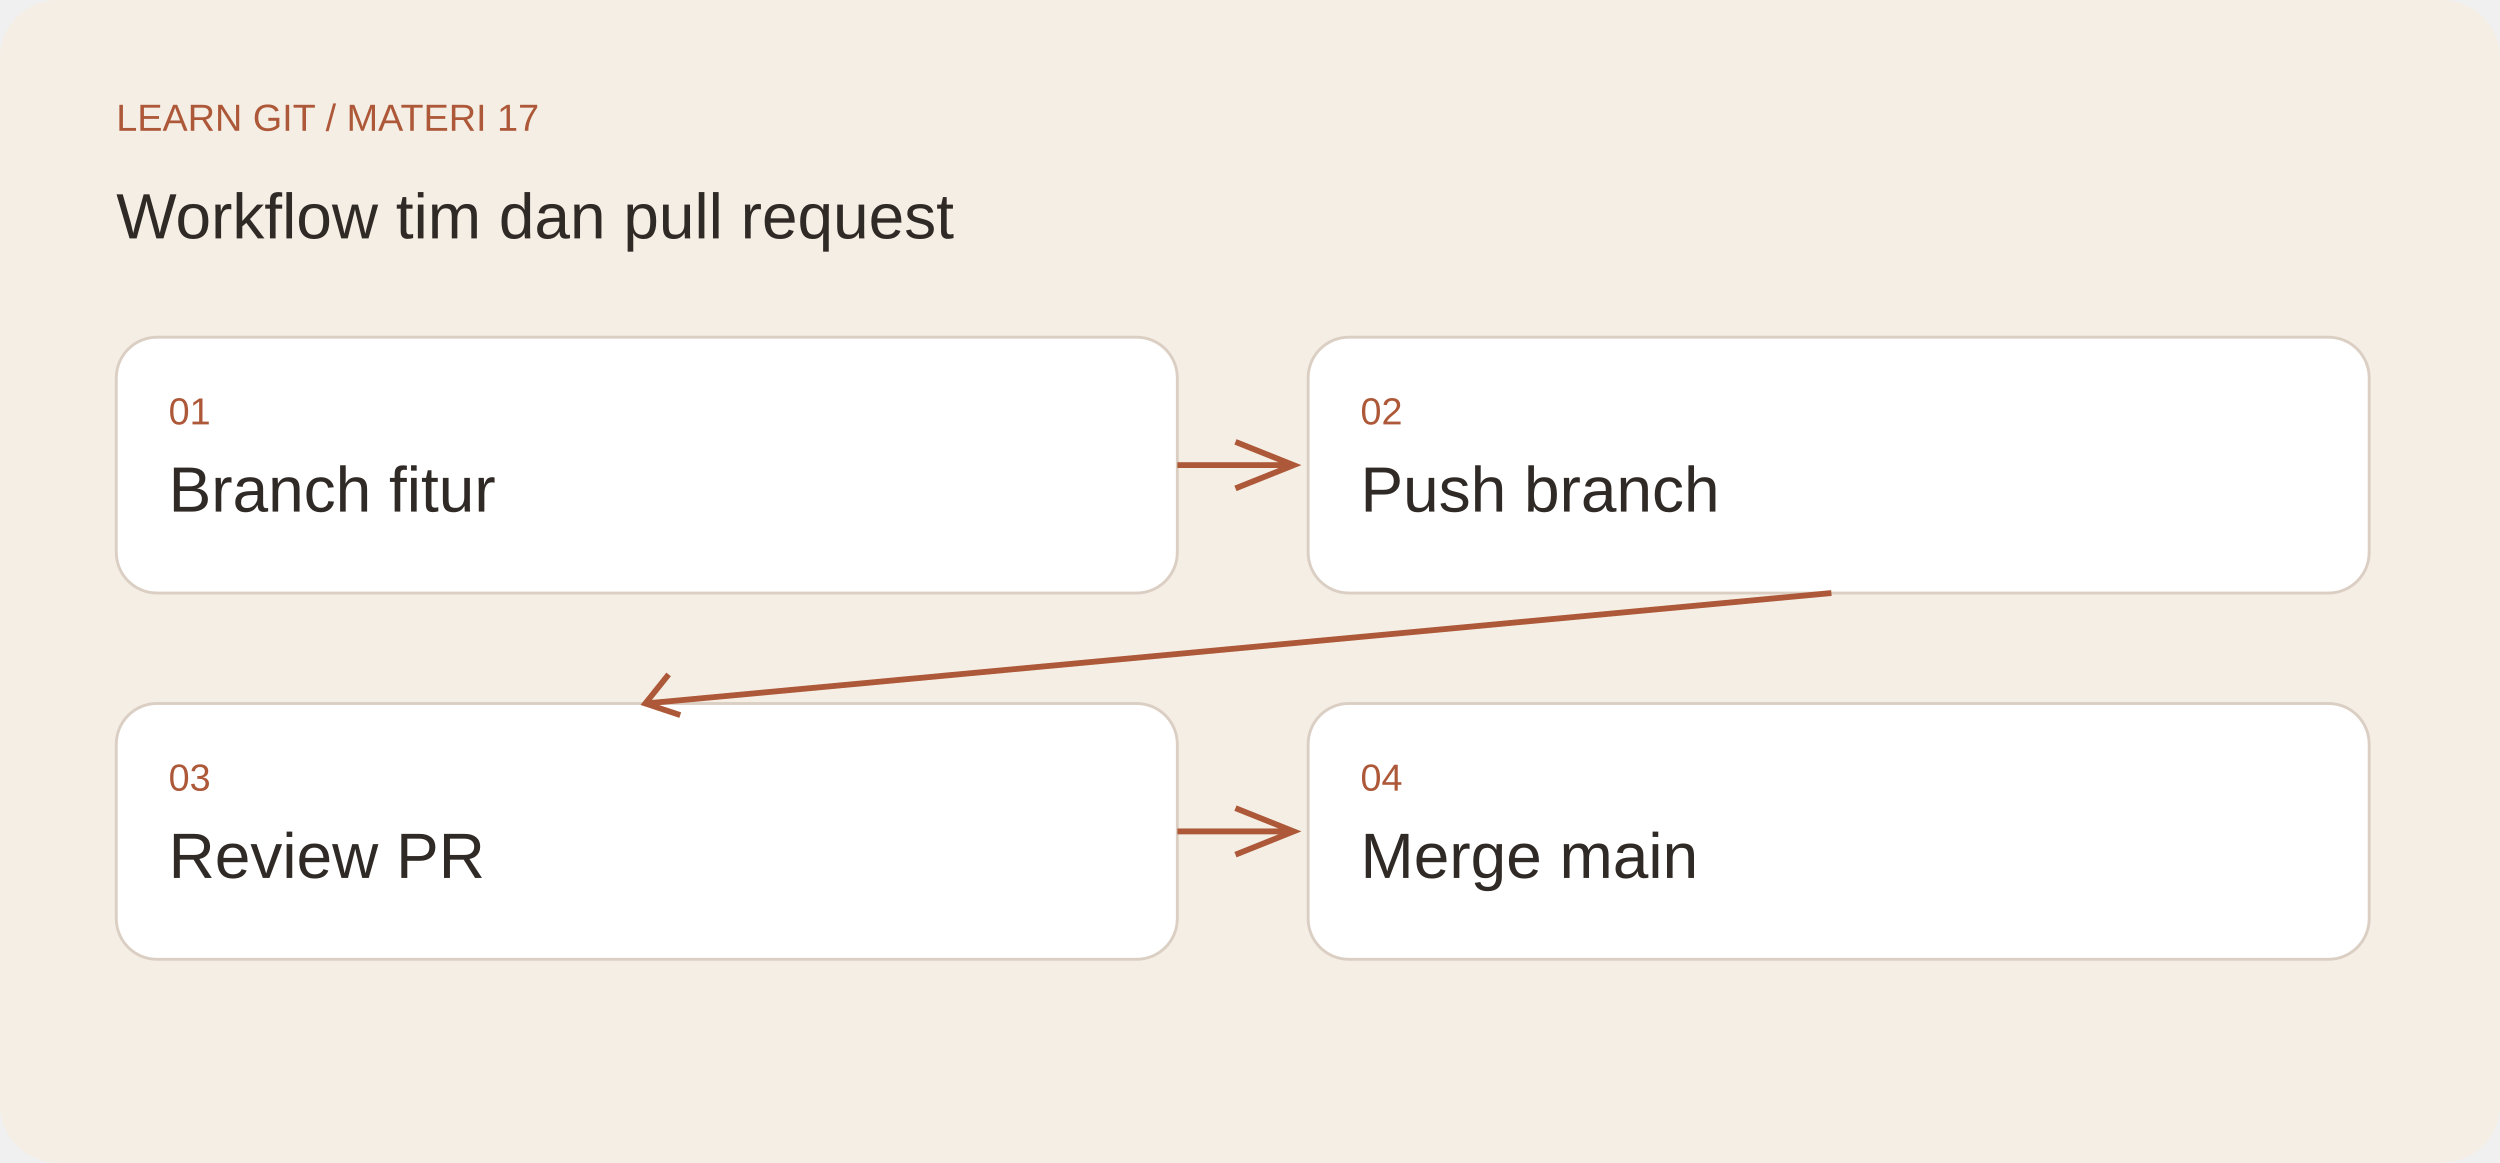
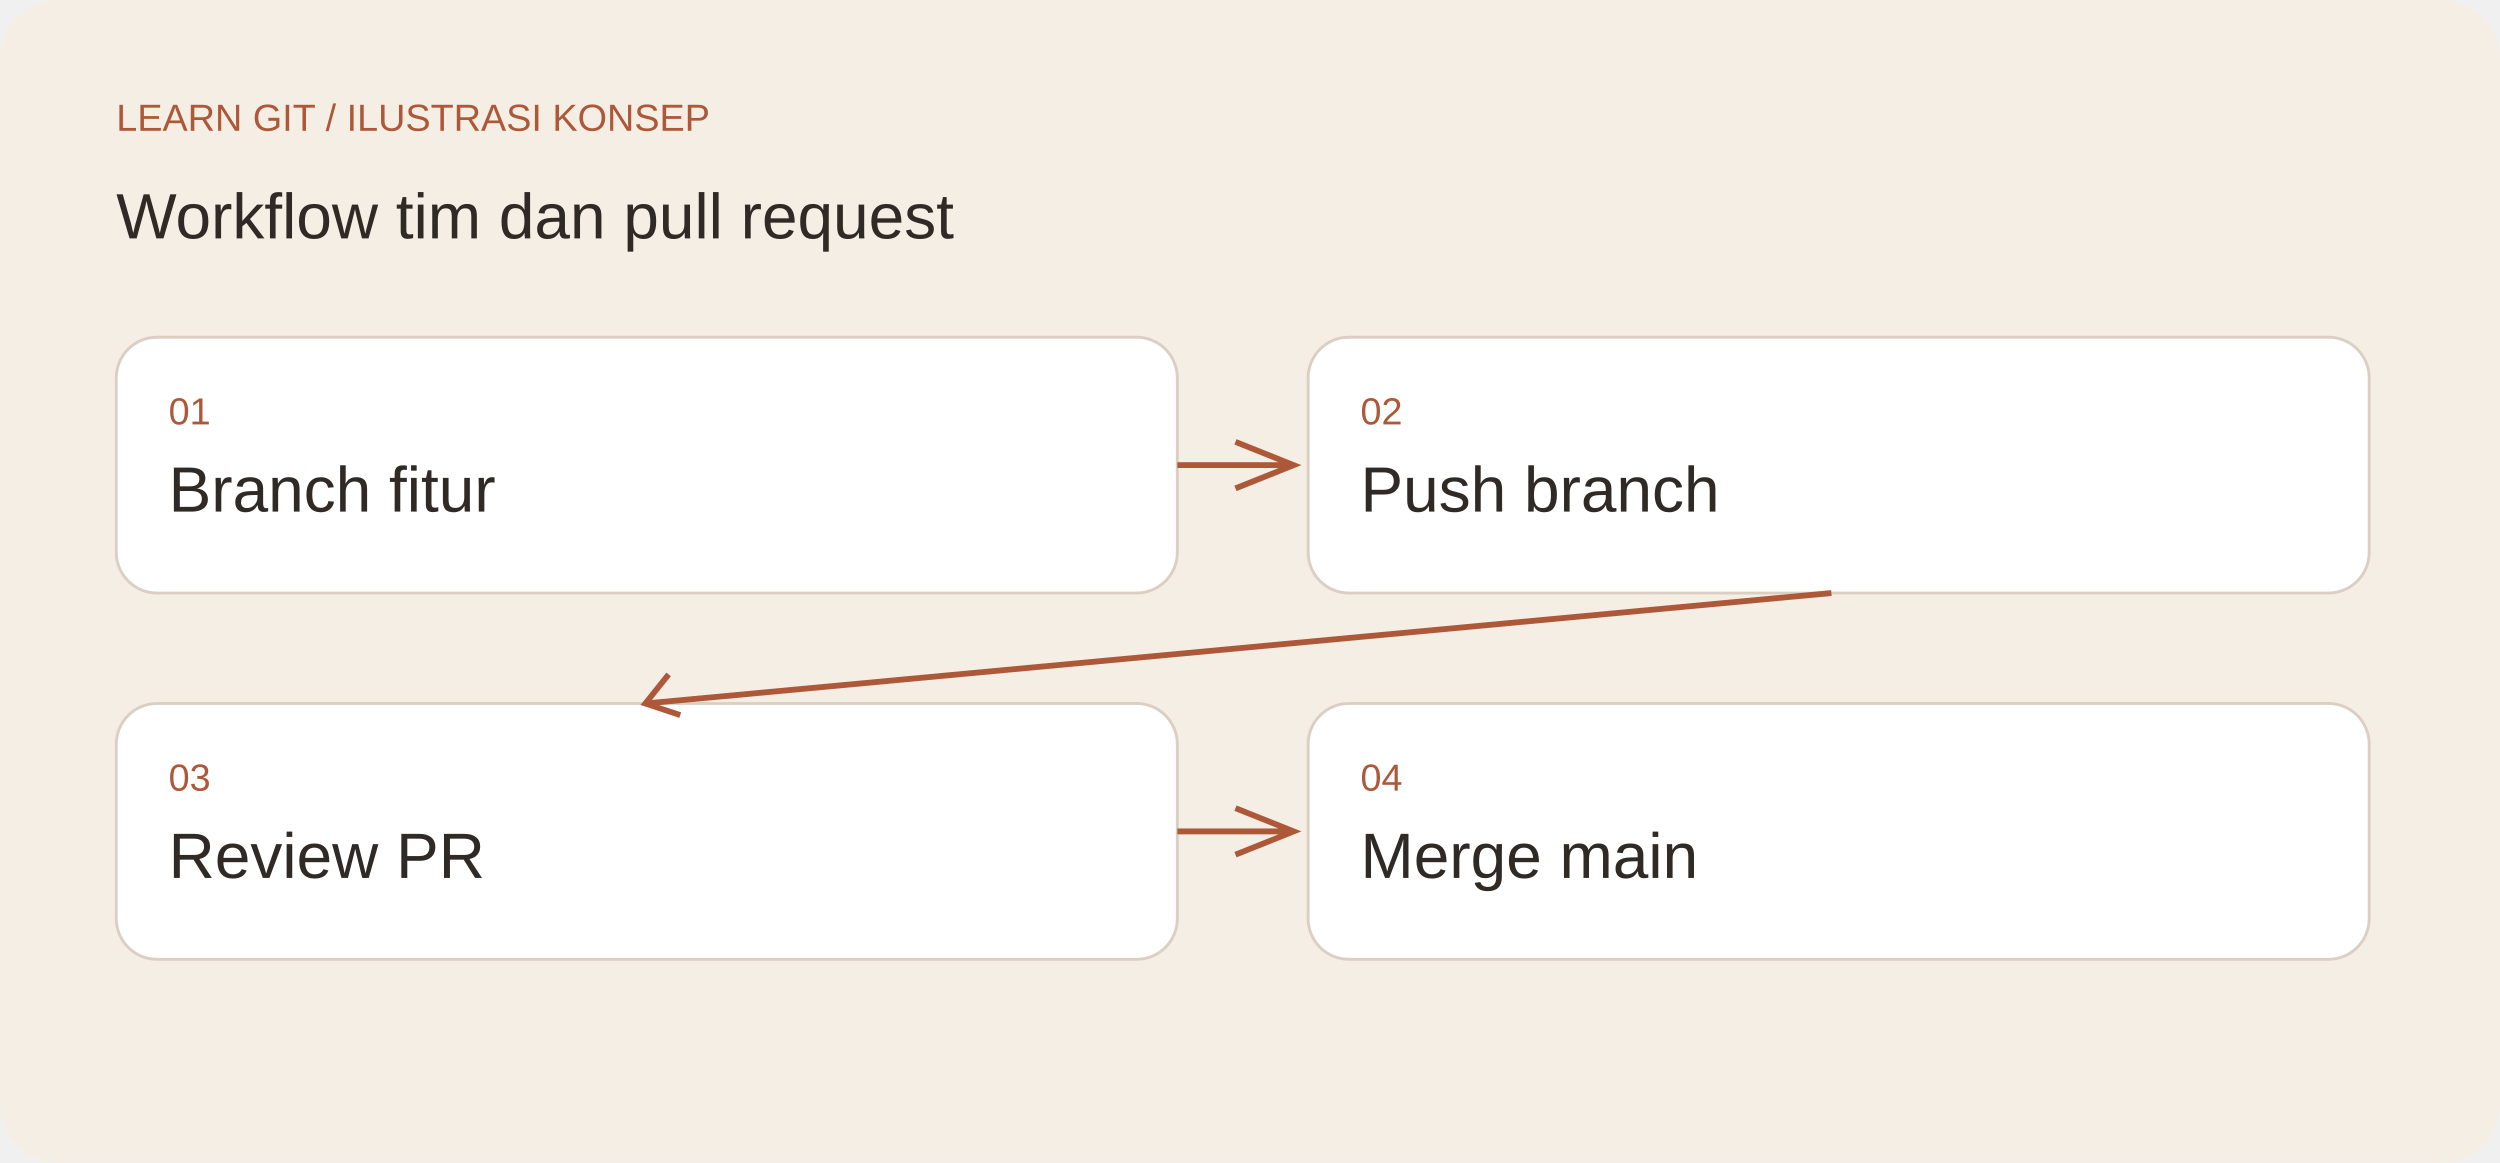
<svg xmlns="http://www.w3.org/2000/svg" width="860" height="400" viewBox="0 0 860 400">
  <rect width="860" height="400" rx="20" fill="#f5eee5" />
  <g font-family="Arial,sans-serif">
-     <text x="40" y="45" font-size="13" fill="#ad5838">LEARN GIT / MATERI 17</text>
+     <text x="40" y="45" font-size="13" fill="#ad5838">LEARN GIT / ILUSTRASI KONSEP</text>
    <text x="40" y="82" font-size="22" fill="#302a26">Workflow tim dan pull request</text>
    <rect x="40" y="116" width="365" height="88" rx="14" fill="white" stroke="#dbcfc3" />
    <text x="58" y="146" font-size="13" fill="#ad5838">01</text>
    <text x="58" y="176" font-size="22" fill="#302a26">Branch fitur</text>
    <rect x="450" y="116" width="365" height="88" rx="14" fill="white" stroke="#dbcfc3" />
    <text x="468" y="146" font-size="13" fill="#ad5838">02</text>
    <text x="468" y="176" font-size="22" fill="#302a26">Push branch</text>
    <rect x="40" y="242" width="365" height="88" rx="14" fill="white" stroke="#dbcfc3" />
    <text x="58" y="272" font-size="13" fill="#ad5838">03</text>
    <text x="58" y="302" font-size="22" fill="#302a26">Review PR</text>
    <rect x="450" y="242" width="365" height="88" rx="14" fill="white" stroke="#dbcfc3" />
    <text x="468" y="272" font-size="13" fill="#ad5838">04</text>
    <text x="468" y="302" font-size="22" fill="#302a26">Merge main</text>
    <path d="M405 160h40m-20-8 20 8-20 8M630 204L222 242m8-10-8 10 12 4M405 286h40m-20-8 20 8-20 8" fill="none" stroke="#ad5838" stroke-width="2" />
  </g>
</svg>
